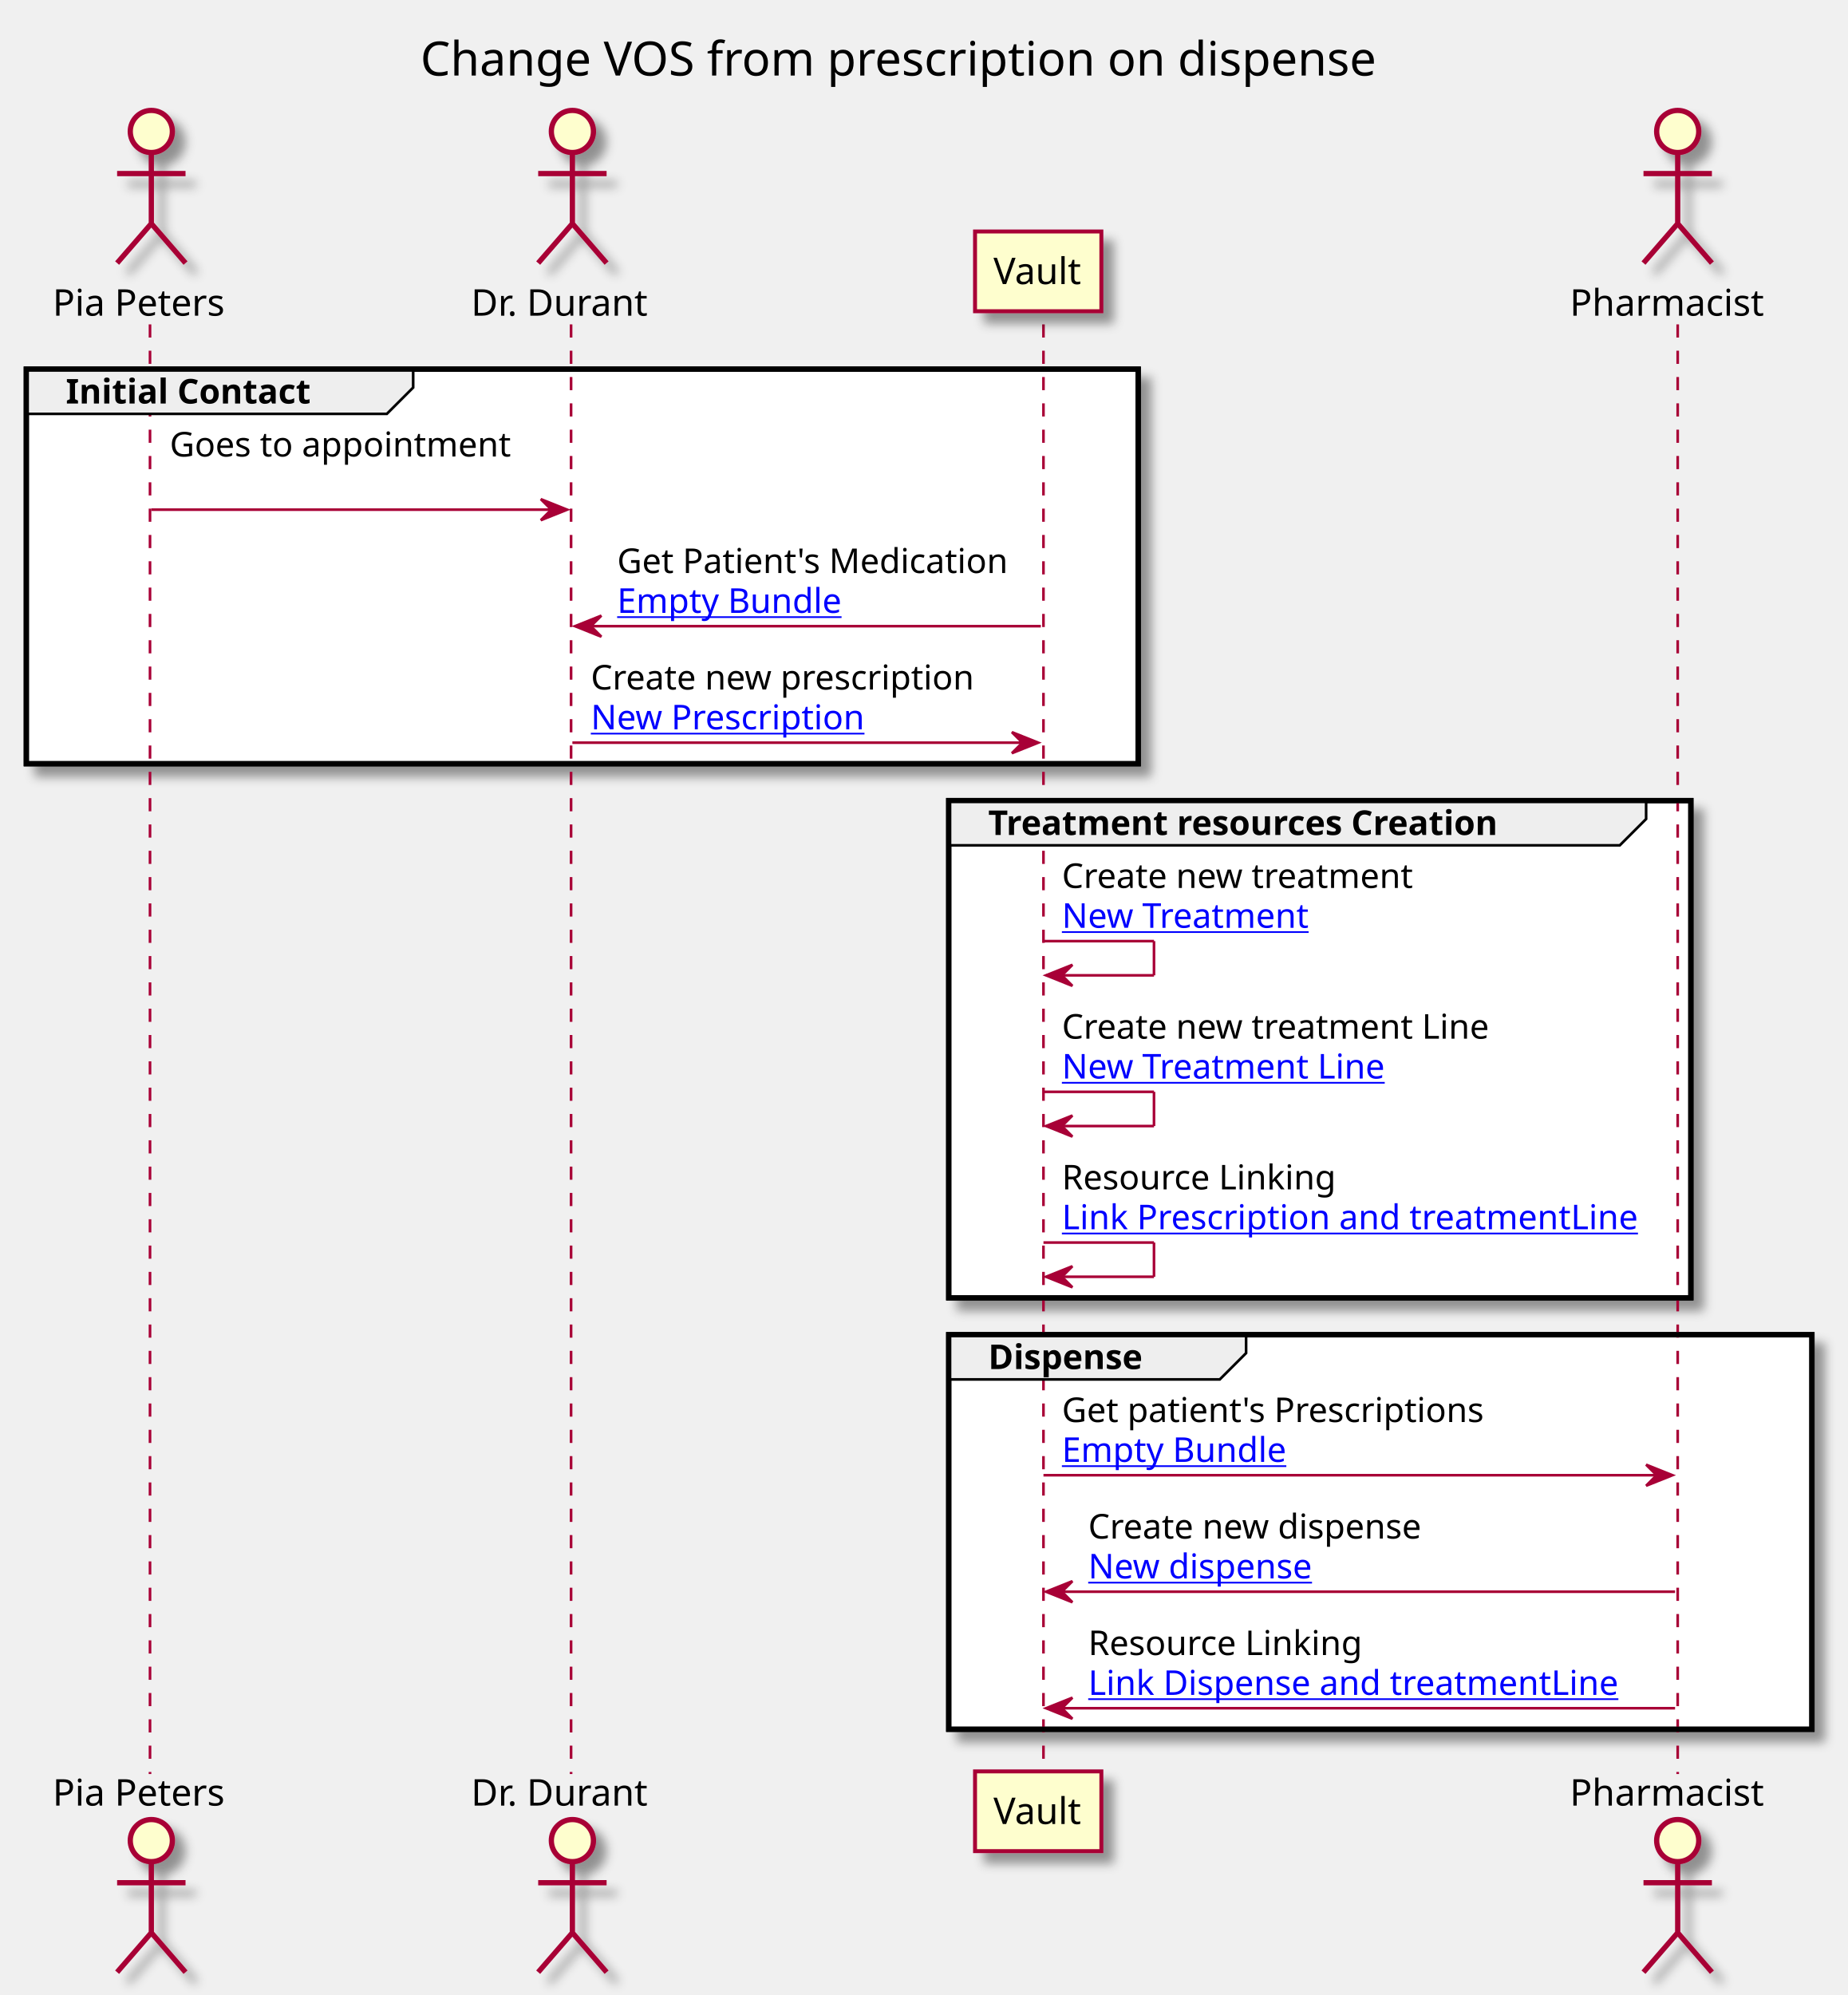
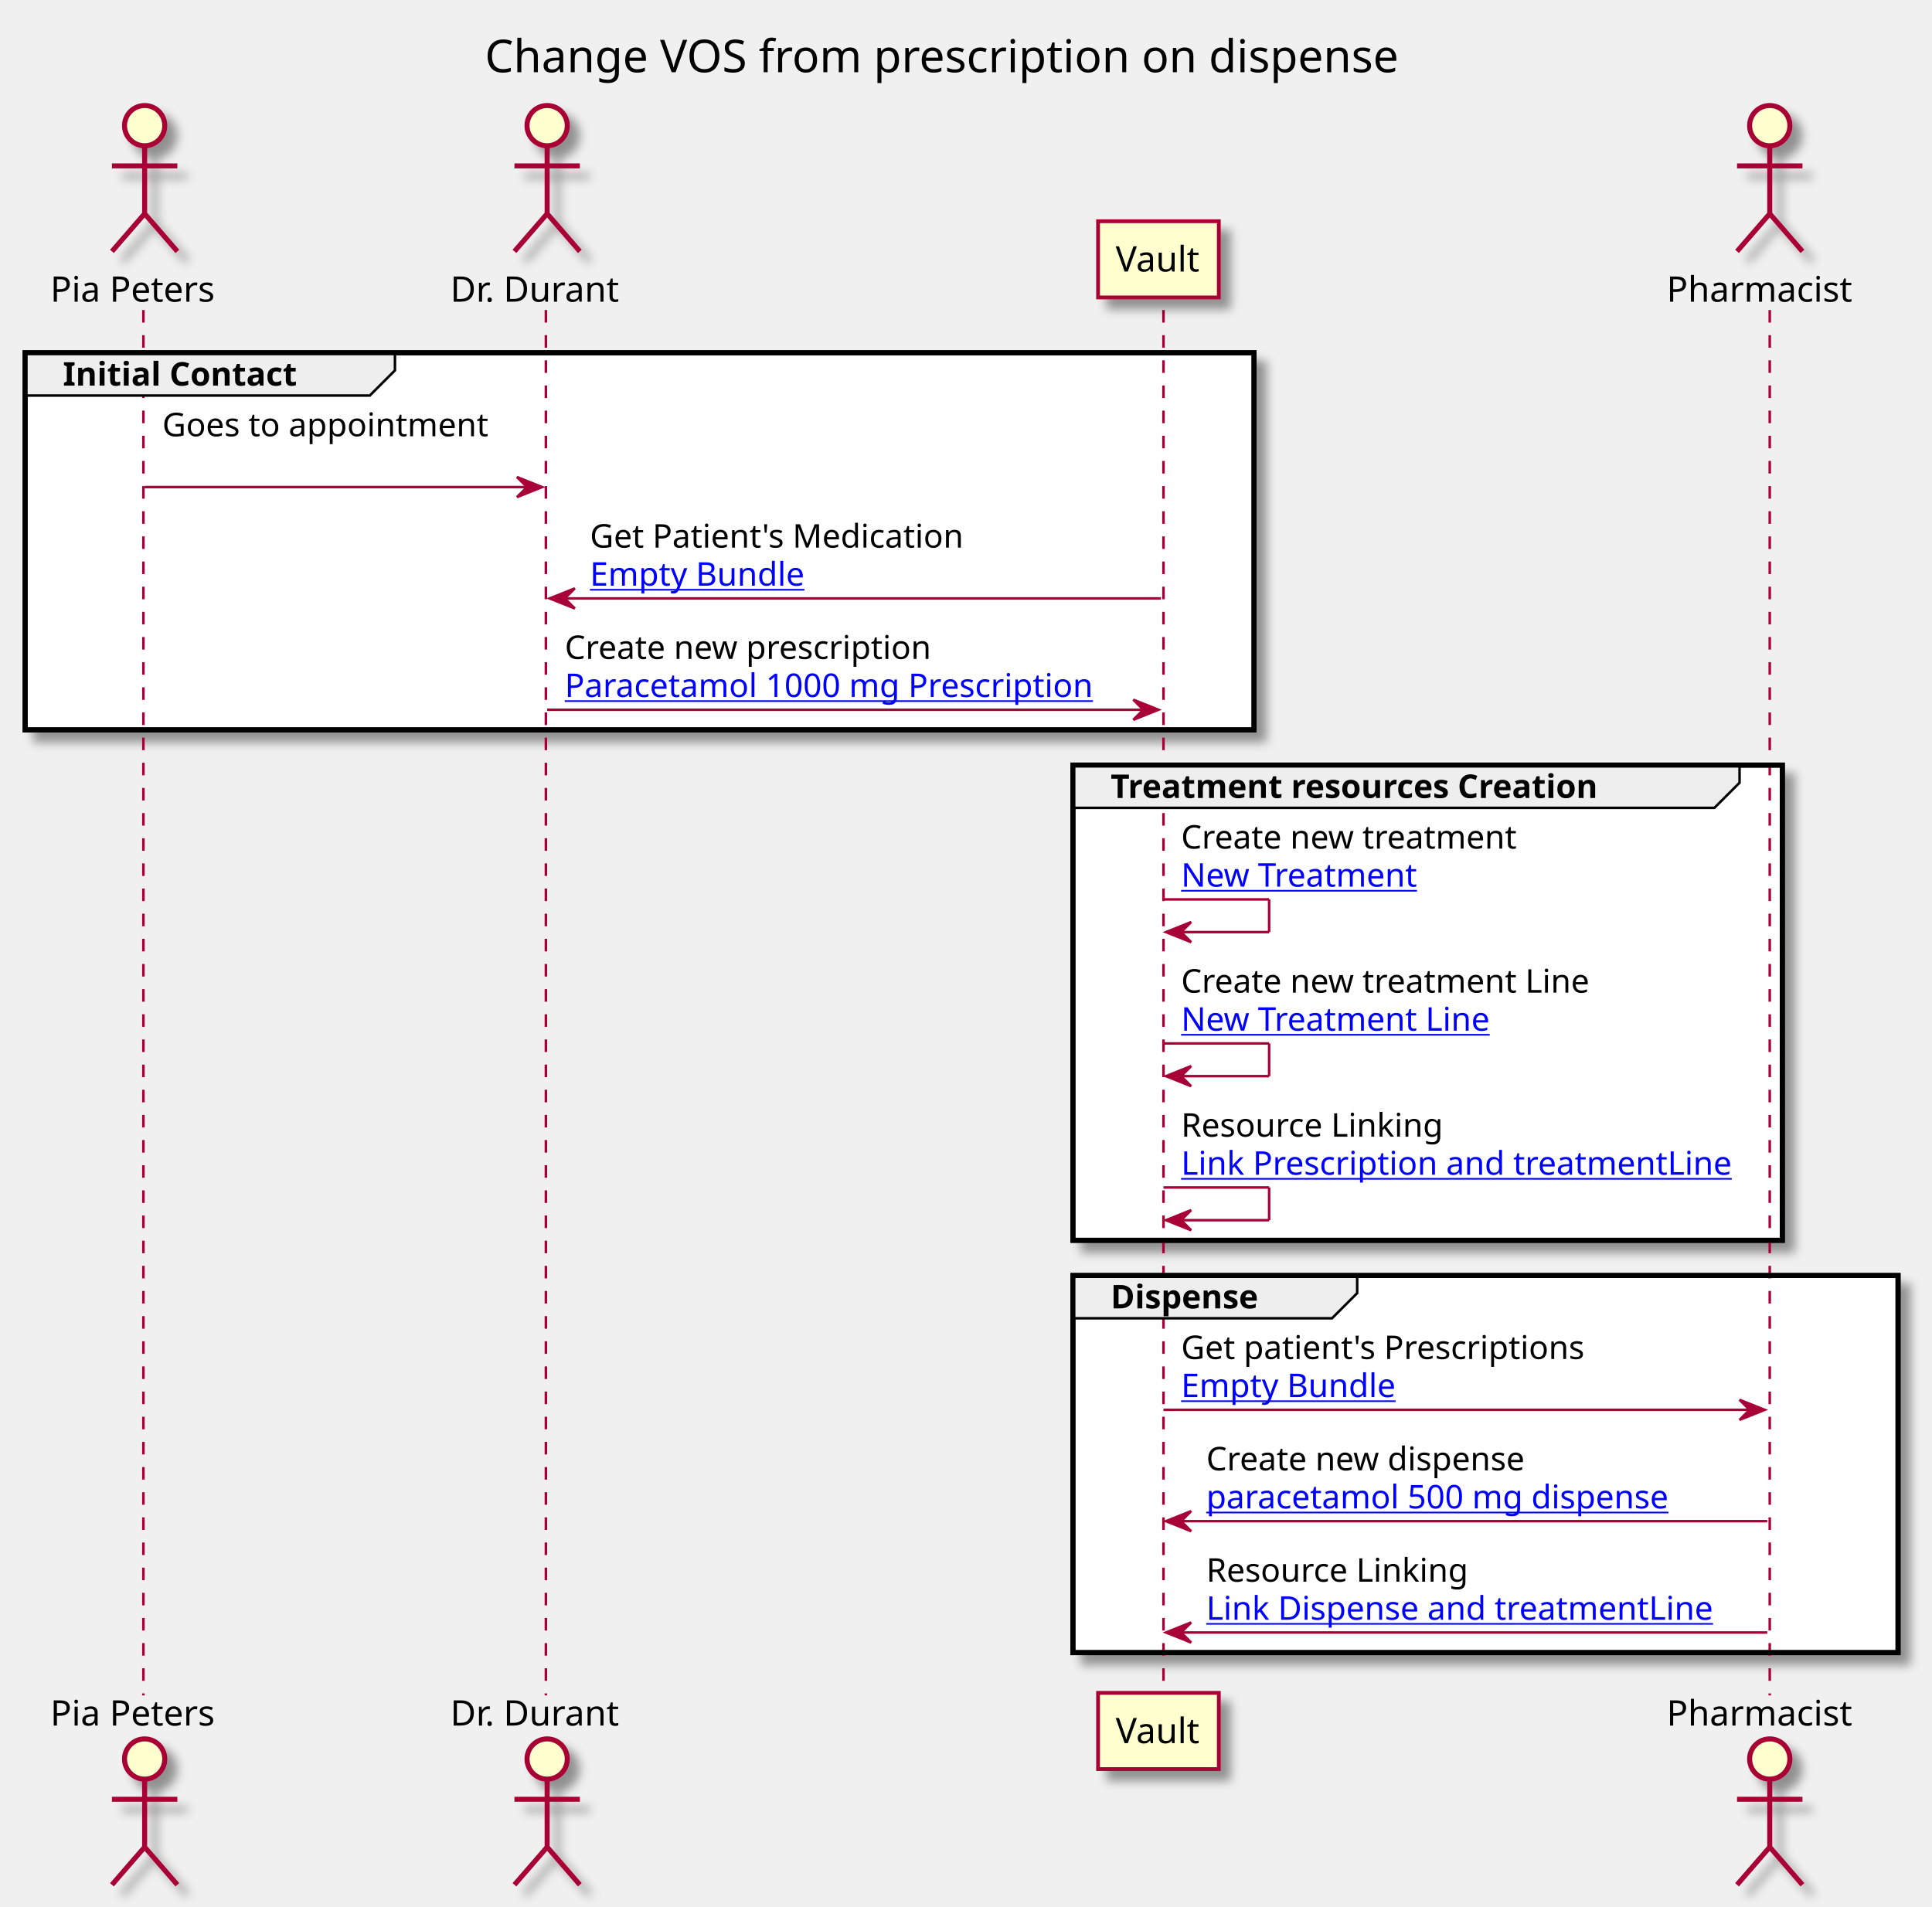
- <svg xmlns="http://www.w3.org/2000/svg" xmlns:xlink="http://www.w3.org/1999/xlink" contentScriptType="application/ecmascript" contentStyleType="text/css" height="758px" preserveAspectRatio="none" style="width:702px;height:758px;background:#FFFFFF;" version="1.1" viewBox="0 0 702 758" width="702px" zoomAndPan="magnify">
+ <svg xmlns="http://www.w3.org/2000/svg" xmlns:xlink="http://www.w3.org/1999/xlink" contentScriptType="application/ecmascript" contentStyleType="text/css" height="758px" preserveAspectRatio="none" style="width:768px;height:758px;background:#FFFFFF;" version="1.1" viewBox="0 0 768 758" width="768px" zoomAndPan="magnify">
  <defs>
-     <filter height="300%" id="f1zx6tfe5rkvi" width="300%" x="-1" y="-1">
+     <filter height="300%" id="f1vr5g460z2426" width="300%" x="-1" y="-1">
      <feGaussianBlur result="blurOut" stdDeviation="2.0" />
      <feColorMatrix in="blurOut" result="blurOut2" type="matrix" values="0 0 0 0 0 0 0 0 0 0 0 0 0 0 0 0 0 0 .4 0" />
      <feOffset dx="4.0" dy="4.0" in="blurOut2" result="blurOut3" />
      <feBlend in="SourceGraphic" in2="blurOut3" mode="normal" />
    </filter>
  </defs>
  <g>
-     <text fill="#000000" font-family="sans-serif" font-size="18" lengthAdjust="spacing" textLength="379" x="159.75" y="28.708">Change VOS from prescription on dispense</text>
-     <rect fill="#FFFFFF" filter="url(#f1zx6tfe5rkvi)" height="149.93" style="stroke:#000000;stroke-width:2.0;" width="422.5" x="10" y="140.25" />
-     <rect fill="#FFFFFF" filter="url(#f1zx6tfe5rkvi)" height="188.93" style="stroke:#000000;stroke-width:2.0;" width="282" x="360.5" y="304.18" />
-     <rect fill="#FFFFFF" filter="url(#f1zx6tfe5rkvi)" height="149.93" style="stroke:#000000;stroke-width:2.0;" width="328" x="360.5" y="507.109" />
+     <text fill="#000000" font-family="sans-serif" font-size="18" lengthAdjust="spacing" textLength="379" x="192.75" y="28.708">Change VOS from prescription on dispense</text>
+     <rect fill="#FFFFFF" filter="url(#f1vr5g460z2426)" height="149.93" style="stroke:#000000;stroke-width:2.0;" width="488.5" x="10" y="140.25" />
+     <rect fill="#FFFFFF" filter="url(#f1vr5g460z2426)" height="188.93" style="stroke:#000000;stroke-width:2.0;" width="282" x="426.5" y="304.18" />
+     <rect fill="#FFFFFF" filter="url(#f1vr5g460z2426)" height="149.93" style="stroke:#000000;stroke-width:2.0;" width="328" x="426.5" y="507.109" />
    <line style="stroke:#A80036;stroke-width:1.0;stroke-dasharray:5.0,5.0;" x1="57" x2="57" y1="123.25" y2="674.039" />
    <line style="stroke:#A80036;stroke-width:1.0;stroke-dasharray:5.0,5.0;" x1="217" x2="217" y1="123.25" y2="674.039" />
-     <line style="stroke:#A80036;stroke-width:1.0;stroke-dasharray:5.0,5.0;" x1="396.5" x2="396.5" y1="123.25" y2="674.039" />
-     <line style="stroke:#A80036;stroke-width:1.0;stroke-dasharray:5.0,5.0;" x1="637.5" x2="637.5" y1="123.25" y2="674.039" />
+     <line style="stroke:#A80036;stroke-width:1.0;stroke-dasharray:5.0,5.0;" x1="462.5" x2="462.5" y1="123.25" y2="674.039" />
+     <line style="stroke:#A80036;stroke-width:1.0;stroke-dasharray:5.0,5.0;" x1="703.5" x2="703.5" y1="123.25" y2="674.039" />
    <text fill="#000000" font-family="sans-serif" font-size="14" lengthAdjust="spacing" textLength="69" x="20" y="119.948">Pia Peters</text>
-     <ellipse cx="57.5" cy="49.953" fill="#FEFECE" filter="url(#f1zx6tfe5rkvi)" rx="8" ry="8" style="stroke:#A80036;stroke-width:2.0;" />
-     <path d="M57.5,57.953 L57.5,84.953 M44.5,65.953 L70.5,65.953 M57.5,84.953 L44.5,99.953 M57.5,84.953 L70.5,99.953 " fill="none" filter="url(#f1zx6tfe5rkvi)" style="stroke:#A80036;stroke-width:2.0;" />
+     <ellipse cx="57.5" cy="49.953" fill="#FEFECE" filter="url(#f1vr5g460z2426)" rx="8" ry="8" style="stroke:#A80036;stroke-width:2.0;" />
+     <path d="M57.5,57.953 L57.5,84.953 M44.5,65.953 L70.5,65.953 M57.5,84.953 L44.5,99.953 M57.5,84.953 L70.5,99.953 " fill="none" filter="url(#f1vr5g460z2426)" style="stroke:#A80036;stroke-width:2.0;" />
    <text fill="#000000" font-family="sans-serif" font-size="14" lengthAdjust="spacing" textLength="69" x="20" y="686.034">Pia Peters</text>
-     <ellipse cx="57.5" cy="699.336" fill="#FEFECE" filter="url(#f1zx6tfe5rkvi)" rx="8" ry="8" style="stroke:#A80036;stroke-width:2.0;" />
-     <path d="M57.5,707.336 L57.5,734.336 M44.5,715.336 L70.5,715.336 M57.5,734.336 L44.5,749.336 M57.5,734.336 L70.5,749.336 " fill="none" filter="url(#f1zx6tfe5rkvi)" style="stroke:#A80036;stroke-width:2.0;" />
+     <ellipse cx="57.5" cy="699.336" fill="#FEFECE" filter="url(#f1vr5g460z2426)" rx="8" ry="8" style="stroke:#A80036;stroke-width:2.0;" />
+     <path d="M57.5,707.336 L57.5,734.336 M44.5,715.336 L70.5,715.336 M57.5,734.336 L44.5,749.336 M57.5,734.336 L70.5,749.336 " fill="none" filter="url(#f1vr5g460z2426)" style="stroke:#A80036;stroke-width:2.0;" />
    <text fill="#000000" font-family="sans-serif" font-size="14" lengthAdjust="spacing" textLength="71" x="179" y="119.948">Dr. Durant</text>
-     <ellipse cx="217.5" cy="49.953" fill="#FEFECE" filter="url(#f1zx6tfe5rkvi)" rx="8" ry="8" style="stroke:#A80036;stroke-width:2.0;" />
-     <path d="M217.5,57.953 L217.5,84.953 M204.5,65.953 L230.5,65.953 M217.5,84.953 L204.5,99.953 M217.5,84.953 L230.5,99.953 " fill="none" filter="url(#f1zx6tfe5rkvi)" style="stroke:#A80036;stroke-width:2.0;" />
+     <ellipse cx="217.5" cy="49.953" fill="#FEFECE" filter="url(#f1vr5g460z2426)" rx="8" ry="8" style="stroke:#A80036;stroke-width:2.0;" />
+     <path d="M217.5,57.953 L217.5,84.953 M204.5,65.953 L230.5,65.953 M217.5,84.953 L204.5,99.953 M217.5,84.953 L230.5,99.953 " fill="none" filter="url(#f1vr5g460z2426)" style="stroke:#A80036;stroke-width:2.0;" />
    <text fill="#000000" font-family="sans-serif" font-size="14" lengthAdjust="spacing" textLength="71" x="179" y="686.034">Dr. Durant</text>
-     <ellipse cx="217.5" cy="699.336" fill="#FEFECE" filter="url(#f1zx6tfe5rkvi)" rx="8" ry="8" style="stroke:#A80036;stroke-width:2.0;" />
-     <path d="M217.5,707.336 L217.5,734.336 M204.5,715.336 L230.5,715.336 M217.5,734.336 L204.5,749.336 M217.5,734.336 L230.5,749.336 " fill="none" filter="url(#f1zx6tfe5rkvi)" style="stroke:#A80036;stroke-width:2.0;" />
-     <rect fill="#FEFECE" filter="url(#f1zx6tfe5rkvi)" height="30.297" style="stroke:#A80036;stroke-width:1.5;" width="48" x="370.5" y="87.953" />
-     <text fill="#000000" font-family="sans-serif" font-size="14" lengthAdjust="spacing" textLength="34" x="377.5" y="107.948">Vault</text>
-     <rect fill="#FEFECE" filter="url(#f1zx6tfe5rkvi)" height="30.297" style="stroke:#A80036;stroke-width:1.5;" width="48" x="370.5" y="673.039" />
-     <text fill="#000000" font-family="sans-serif" font-size="14" lengthAdjust="spacing" textLength="34" x="377.5" y="693.034">Vault</text>
-     <text fill="#000000" font-family="sans-serif" font-size="14" lengthAdjust="spacing" textLength="76" x="596.5" y="119.948">Pharmacist</text>
-     <ellipse cx="637.5" cy="49.953" fill="#FEFECE" filter="url(#f1zx6tfe5rkvi)" rx="8" ry="8" style="stroke:#A80036;stroke-width:2.0;" />
-     <path d="M637.5,57.953 L637.5,84.953 M624.5,65.953 L650.5,65.953 M637.5,84.953 L624.5,99.953 M637.5,84.953 L650.5,99.953 " fill="none" filter="url(#f1zx6tfe5rkvi)" style="stroke:#A80036;stroke-width:2.0;" />
-     <text fill="#000000" font-family="sans-serif" font-size="14" lengthAdjust="spacing" textLength="76" x="596.5" y="686.034">Pharmacist</text>
-     <ellipse cx="637.5" cy="699.336" fill="#FEFECE" filter="url(#f1zx6tfe5rkvi)" rx="8" ry="8" style="stroke:#A80036;stroke-width:2.0;" />
-     <path d="M637.5,707.336 L637.5,734.336 M624.5,715.336 L650.5,715.336 M637.5,734.336 L624.5,749.336 M637.5,734.336 L650.5,749.336 " fill="none" filter="url(#f1zx6tfe5rkvi)" style="stroke:#A80036;stroke-width:2.0;" />
+     <ellipse cx="217.5" cy="699.336" fill="#FEFECE" filter="url(#f1vr5g460z2426)" rx="8" ry="8" style="stroke:#A80036;stroke-width:2.0;" />
+     <path d="M217.5,707.336 L217.5,734.336 M204.5,715.336 L230.5,715.336 M217.5,734.336 L204.5,749.336 M217.5,734.336 L230.5,749.336 " fill="none" filter="url(#f1vr5g460z2426)" style="stroke:#A80036;stroke-width:2.0;" />
+     <rect fill="#FEFECE" filter="url(#f1vr5g460z2426)" height="30.297" style="stroke:#A80036;stroke-width:1.5;" width="48" x="436.5" y="87.953" />
+     <text fill="#000000" font-family="sans-serif" font-size="14" lengthAdjust="spacing" textLength="34" x="443.5" y="107.948">Vault</text>
+     <rect fill="#FEFECE" filter="url(#f1vr5g460z2426)" height="30.297" style="stroke:#A80036;stroke-width:1.5;" width="48" x="436.5" y="673.039" />
+     <text fill="#000000" font-family="sans-serif" font-size="14" lengthAdjust="spacing" textLength="34" x="443.5" y="693.034">Vault</text>
+     <text fill="#000000" font-family="sans-serif" font-size="14" lengthAdjust="spacing" textLength="76" x="662.5" y="119.948">Pharmacist</text>
+     <ellipse cx="703.5" cy="49.953" fill="#FEFECE" filter="url(#f1vr5g460z2426)" rx="8" ry="8" style="stroke:#A80036;stroke-width:2.0;" />
+     <path d="M703.5,57.953 L703.5,84.953 M690.5,65.953 L716.5,65.953 M703.5,84.953 L690.5,99.953 M703.5,84.953 L716.5,99.953 " fill="none" filter="url(#f1vr5g460z2426)" style="stroke:#A80036;stroke-width:2.0;" />
+     <text fill="#000000" font-family="sans-serif" font-size="14" lengthAdjust="spacing" textLength="76" x="662.5" y="686.034">Pharmacist</text>
+     <ellipse cx="703.5" cy="699.336" fill="#FEFECE" filter="url(#f1vr5g460z2426)" rx="8" ry="8" style="stroke:#A80036;stroke-width:2.0;" />
+     <path d="M703.5,707.336 L703.5,734.336 M690.5,715.336 L716.5,715.336 M703.5,734.336 L690.5,749.336 M703.5,734.336 L716.5,749.336 " fill="none" filter="url(#f1vr5g460z2426)" style="stroke:#A80036;stroke-width:2.0;" />
    <path d="M10,140.25 L157,140.25 L157,147.25 L147,157.25 L10,157.25 L10,140.25 " fill="#EEEEEE" style="stroke:#000000;stroke-width:1.0;" />
-     <rect fill="none" height="149.93" style="stroke:#000000;stroke-width:2.0;" width="422.5" x="10" y="140.25" />
+     <rect fill="none" height="149.93" style="stroke:#000000;stroke-width:2.0;" width="488.5" x="10" y="140.25" />
    <text fill="#000000" font-family="sans-serif" font-size="13" font-weight="bold" lengthAdjust="spacing" textLength="102" x="25" y="153.317">Initial Contact</text>
    <polygon fill="#A80036" points="205.5,189.648,215.5,193.648,205.5,197.648,209.5,193.648" style="stroke:#A80036;stroke-width:1.0;" />
    <line style="stroke:#A80036;stroke-width:1.0;" x1="57.5" x2="211.5" y1="193.648" y2="193.648" />
    <text fill="#000000" font-family="sans-serif" font-size="13" lengthAdjust="spacing" textLength="136" x="64.5" y="173.45">Goes to appointment</text>
    <text fill="#000000" font-family="sans-serif" font-size="13" lengthAdjust="spacing" textLength="0" x="68.5" y="188.583" />
    <polygon fill="#A80036" points="228.5,233.914,218.5,237.914,228.5,241.914,224.5,237.914" style="stroke:#A80036;stroke-width:1.0;" />
-     <line style="stroke:#A80036;stroke-width:1.0;" x1="222.5" x2="395.5" y1="237.914" y2="237.914" />
+     <line style="stroke:#A80036;stroke-width:1.0;" x1="222.5" x2="461.5" y1="237.914" y2="237.914" />
    <text fill="#000000" font-family="sans-serif" font-size="13" lengthAdjust="spacing" textLength="155" x="234.5" y="217.715">Get Patient's Medication</text>
    <a href="ExampleScenario-example-2-scenario-resources.html#EB" target="_top" title="ExampleScenario-example-2-scenario-resources.html#EB" xlink:actuate="onRequest" xlink:href="ExampleScenario-example-2-scenario-resources.html#EB" xlink:show="new" xlink:title="ExampleScenario-example-2-scenario-resources.html#EB" xlink:type="simple">
      <text fill="#0000FF" font-family="sans-serif" font-size="13" lengthAdjust="spacing" text-decoration="underline" textLength="89" x="234.5" y="232.848">Empty Bundle</text>
    </a>
-     <polygon fill="#A80036" points="384.5,278.18,394.5,282.18,384.5,286.18,388.5,282.18" style="stroke:#A80036;stroke-width:1.0;" />
-     <line style="stroke:#A80036;stroke-width:1.0;" x1="217.5" x2="390.5" y1="282.18" y2="282.18" />
+     <polygon fill="#A80036" points="450.5,278.18,460.5,282.18,450.5,286.18,454.5,282.18" style="stroke:#A80036;stroke-width:1.0;" />
+     <line style="stroke:#A80036;stroke-width:1.0;" x1="217.5" x2="456.5" y1="282.18" y2="282.18" />
    <text fill="#000000" font-family="sans-serif" font-size="13" lengthAdjust="spacing" textLength="151" x="224.5" y="261.981">Create new prescription</text>
    <a href="ExampleScenario-example-2-scenario-resources.html#2a-prescription" target="_top" title="ExampleScenario-example-2-scenario-resources.html#2a-prescription" xlink:actuate="onRequest" xlink:href="ExampleScenario-example-2-scenario-resources.html#2a-prescription" xlink:show="new" xlink:title="ExampleScenario-example-2-scenario-resources.html#2a-prescription" xlink:type="simple">
-       <text fill="#0000FF" font-family="sans-serif" font-size="13" lengthAdjust="spacing" text-decoration="underline" textLength="106" x="224.5" y="277.114">New Prescription</text>
+       <text fill="#0000FF" font-family="sans-serif" font-size="13" lengthAdjust="spacing" text-decoration="underline" textLength="221" x="224.5" y="277.114">Paracetamol 1000 mg Prescription</text>
    </a>
-     <path d="M360.5,304.18 L625.5,304.18 L625.5,311.18 L615.5,321.18 L360.5,321.18 L360.5,304.18 " fill="#EEEEEE" style="stroke:#000000;stroke-width:1.0;" />
-     <rect fill="none" height="188.93" style="stroke:#000000;stroke-width:2.0;" width="282" x="360.5" y="304.18" />
-     <text fill="#000000" font-family="sans-serif" font-size="13" font-weight="bold" lengthAdjust="spacing" textLength="220" x="375.5" y="317.247">Treatment resources Creation</text>
-     <line style="stroke:#A80036;stroke-width:1.0;" x1="396.5" x2="438.5" y1="357.578" y2="357.578" />
-     <line style="stroke:#A80036;stroke-width:1.0;" x1="438.5" x2="438.5" y1="357.578" y2="370.578" />
-     <line style="stroke:#A80036;stroke-width:1.0;" x1="397.5" x2="438.5" y1="370.578" y2="370.578" />
-     <polygon fill="#A80036" points="407.5,366.578,397.5,370.578,407.5,374.578,403.5,370.578" style="stroke:#A80036;stroke-width:1.0;" />
-     <text fill="#000000" font-family="sans-serif" font-size="13" lengthAdjust="spacing" textLength="141" x="403.5" y="337.379">Create new treatment</text>
+     <path d="M426.5,304.18 L691.5,304.18 L691.5,311.18 L681.5,321.18 L426.5,321.18 L426.5,304.18 " fill="#EEEEEE" style="stroke:#000000;stroke-width:1.0;" />
+     <rect fill="none" height="188.93" style="stroke:#000000;stroke-width:2.0;" width="282" x="426.5" y="304.18" />
+     <text fill="#000000" font-family="sans-serif" font-size="13" font-weight="bold" lengthAdjust="spacing" textLength="220" x="441.5" y="317.247">Treatment resources Creation</text>
+     <line style="stroke:#A80036;stroke-width:1.0;" x1="462.5" x2="504.5" y1="357.578" y2="357.578" />
+     <line style="stroke:#A80036;stroke-width:1.0;" x1="504.5" x2="504.5" y1="357.578" y2="370.578" />
+     <line style="stroke:#A80036;stroke-width:1.0;" x1="463.5" x2="504.5" y1="370.578" y2="370.578" />
+     <polygon fill="#A80036" points="473.5,366.578,463.5,370.578,473.5,374.578,469.5,370.578" style="stroke:#A80036;stroke-width:1.0;" />
+     <text fill="#000000" font-family="sans-serif" font-size="13" lengthAdjust="spacing" textLength="141" x="469.5" y="337.379">Create new treatment</text>
    <a href="ExampleScenario-example-2-scenario-resources.html#2a-treatment" target="_top" title="ExampleScenario-example-2-scenario-resources.html#2a-treatment" xlink:actuate="onRequest" xlink:href="ExampleScenario-example-2-scenario-resources.html#2a-treatment" xlink:show="new" xlink:title="ExampleScenario-example-2-scenario-resources.html#2a-treatment" xlink:type="simple">
-       <text fill="#0000FF" font-family="sans-serif" font-size="13" lengthAdjust="spacing" text-decoration="underline" textLength="98" x="403.5" y="352.512">New Treatment</text>
+       <text fill="#0000FF" font-family="sans-serif" font-size="13" lengthAdjust="spacing" text-decoration="underline" textLength="98" x="469.5" y="352.512">New Treatment</text>
    </a>
-     <line style="stroke:#A80036;stroke-width:1.0;" x1="396.5" x2="438.5" y1="414.844" y2="414.844" />
-     <line style="stroke:#A80036;stroke-width:1.0;" x1="438.5" x2="438.5" y1="414.844" y2="427.844" />
-     <line style="stroke:#A80036;stroke-width:1.0;" x1="397.5" x2="438.5" y1="427.844" y2="427.844" />
-     <polygon fill="#A80036" points="407.5,423.844,397.5,427.844,407.5,431.844,403.5,427.844" style="stroke:#A80036;stroke-width:1.0;" />
-     <text fill="#000000" font-family="sans-serif" font-size="13" lengthAdjust="spacing" textLength="171" x="403.5" y="394.645">Create new treatment Line</text>
+     <line style="stroke:#A80036;stroke-width:1.0;" x1="462.5" x2="504.5" y1="414.844" y2="414.844" />
+     <line style="stroke:#A80036;stroke-width:1.0;" x1="504.5" x2="504.5" y1="414.844" y2="427.844" />
+     <line style="stroke:#A80036;stroke-width:1.0;" x1="463.5" x2="504.5" y1="427.844" y2="427.844" />
+     <polygon fill="#A80036" points="473.5,423.844,463.5,427.844,473.5,431.844,469.5,427.844" style="stroke:#A80036;stroke-width:1.0;" />
+     <text fill="#000000" font-family="sans-serif" font-size="13" lengthAdjust="spacing" textLength="171" x="469.5" y="394.645">Create new treatment Line</text>
    <a href="ExampleScenario-example-2-scenario-resources.html#2a-treatmentLine" target="_top" title="ExampleScenario-example-2-scenario-resources.html#2a-treatmentLine" xlink:actuate="onRequest" xlink:href="ExampleScenario-example-2-scenario-resources.html#2a-treatmentLine" xlink:show="new" xlink:title="ExampleScenario-example-2-scenario-resources.html#2a-treatmentLine" xlink:type="simple">
-       <text fill="#0000FF" font-family="sans-serif" font-size="13" lengthAdjust="spacing" text-decoration="underline" textLength="128" x="403.5" y="409.778">New Treatment Line</text>
+       <text fill="#0000FF" font-family="sans-serif" font-size="13" lengthAdjust="spacing" text-decoration="underline" textLength="128" x="469.5" y="409.778">New Treatment Line</text>
    </a>
-     <line style="stroke:#A80036;stroke-width:1.0;" x1="396.5" x2="438.5" y1="472.109" y2="472.109" />
-     <line style="stroke:#A80036;stroke-width:1.0;" x1="438.5" x2="438.5" y1="472.109" y2="485.109" />
-     <line style="stroke:#A80036;stroke-width:1.0;" x1="397.5" x2="438.5" y1="485.109" y2="485.109" />
-     <polygon fill="#A80036" points="407.5,481.109,397.5,485.109,407.5,489.109,403.5,485.109" style="stroke:#A80036;stroke-width:1.0;" />
-     <text fill="#000000" font-family="sans-serif" font-size="13" lengthAdjust="spacing" textLength="107" x="403.5" y="451.911">Resource Linking</text>
+     <line style="stroke:#A80036;stroke-width:1.0;" x1="462.5" x2="504.5" y1="472.109" y2="472.109" />
+     <line style="stroke:#A80036;stroke-width:1.0;" x1="504.5" x2="504.5" y1="472.109" y2="485.109" />
+     <line style="stroke:#A80036;stroke-width:1.0;" x1="463.5" x2="504.5" y1="485.109" y2="485.109" />
+     <polygon fill="#A80036" points="473.5,481.109,463.5,485.109,473.5,489.109,469.5,485.109" style="stroke:#A80036;stroke-width:1.0;" />
+     <text fill="#000000" font-family="sans-serif" font-size="13" lengthAdjust="spacing" textLength="107" x="469.5" y="451.911">Resource Linking</text>
    <a href="ExampleScenario-example-2-scenario-resources.html#2-1-provenance" target="_top" title="ExampleScenario-example-2-scenario-resources.html#2-1-provenance" xlink:actuate="onRequest" xlink:href="ExampleScenario-example-2-scenario-resources.html#2-1-provenance" xlink:show="new" xlink:title="ExampleScenario-example-2-scenario-resources.html#2-1-provenance" xlink:type="simple">
-       <text fill="#0000FF" font-family="sans-serif" font-size="13" lengthAdjust="spacing" text-decoration="underline" textLength="227" x="403.5" y="467.043">Link Prescription and treatmentLine</text>
+       <text fill="#0000FF" font-family="sans-serif" font-size="13" lengthAdjust="spacing" text-decoration="underline" textLength="227" x="469.5" y="467.043">Link Prescription and treatmentLine</text>
    </a>
-     <path d="M360.5,507.109 L473.5,507.109 L473.5,514.109 L463.5,524.109 L360.5,524.109 L360.5,507.109 " fill="#EEEEEE" style="stroke:#000000;stroke-width:1.0;" />
-     <rect fill="none" height="149.93" style="stroke:#000000;stroke-width:2.0;" width="328" x="360.5" y="507.109" />
-     <text fill="#000000" font-family="sans-serif" font-size="13" font-weight="bold" lengthAdjust="spacing" textLength="68" x="375.5" y="520.176">Dispense</text>
-     <polygon fill="#A80036" points="625.5,556.508,635.5,560.508,625.5,564.508,629.5,560.508" style="stroke:#A80036;stroke-width:1.0;" />
-     <line style="stroke:#A80036;stroke-width:1.0;" x1="396.5" x2="631.5" y1="560.508" y2="560.508" />
-     <text fill="#000000" font-family="sans-serif" font-size="13" lengthAdjust="spacing" textLength="168" x="403.5" y="540.309">Get patient's Prescriptions</text>
+     <path d="M426.5,507.109 L539.5,507.109 L539.5,514.109 L529.5,524.109 L426.5,524.109 L426.5,507.109 " fill="#EEEEEE" style="stroke:#000000;stroke-width:1.0;" />
+     <rect fill="none" height="149.93" style="stroke:#000000;stroke-width:2.0;" width="328" x="426.5" y="507.109" />
+     <text fill="#000000" font-family="sans-serif" font-size="13" font-weight="bold" lengthAdjust="spacing" textLength="68" x="441.5" y="520.176">Dispense</text>
+     <polygon fill="#A80036" points="691.5,556.508,701.5,560.508,691.5,564.508,695.5,560.508" style="stroke:#A80036;stroke-width:1.0;" />
+     <line style="stroke:#A80036;stroke-width:1.0;" x1="462.5" x2="697.5" y1="560.508" y2="560.508" />
+     <text fill="#000000" font-family="sans-serif" font-size="13" lengthAdjust="spacing" textLength="168" x="469.5" y="540.309">Get patient's Prescriptions</text>
    <a href="ExampleScenario-example-2-scenario-resources.html#EB" target="_top" title="ExampleScenario-example-2-scenario-resources.html#EB" xlink:actuate="onRequest" xlink:href="ExampleScenario-example-2-scenario-resources.html#EB" xlink:show="new" xlink:title="ExampleScenario-example-2-scenario-resources.html#EB" xlink:type="simple">
-       <text fill="#0000FF" font-family="sans-serif" font-size="13" lengthAdjust="spacing" text-decoration="underline" textLength="89" x="403.5" y="555.442">Empty Bundle</text>
+       <text fill="#0000FF" font-family="sans-serif" font-size="13" lengthAdjust="spacing" text-decoration="underline" textLength="89" x="469.5" y="555.442">Empty Bundle</text>
    </a>
-     <polygon fill="#A80036" points="407.5,600.773,397.5,604.773,407.5,608.773,403.5,604.773" style="stroke:#A80036;stroke-width:1.0;" />
-     <line style="stroke:#A80036;stroke-width:1.0;" x1="401.5" x2="636.5" y1="604.773" y2="604.773" />
-     <text fill="#000000" font-family="sans-serif" font-size="13" lengthAdjust="spacing" textLength="133" x="413.5" y="584.575">Create new dispense</text>
+     <polygon fill="#A80036" points="473.5,600.773,463.5,604.773,473.5,608.773,469.5,604.773" style="stroke:#A80036;stroke-width:1.0;" />
+     <line style="stroke:#A80036;stroke-width:1.0;" x1="467.5" x2="702.5" y1="604.773" y2="604.773" />
+     <text fill="#000000" font-family="sans-serif" font-size="13" lengthAdjust="spacing" textLength="133" x="479.5" y="584.575">Create new dispense</text>
    <a href="ExampleScenario-example-2-scenario-resources.html#2a-dispense" target="_top" title="ExampleScenario-example-2-scenario-resources.html#2a-dispense" xlink:actuate="onRequest" xlink:href="ExampleScenario-example-2-scenario-resources.html#2a-dispense" xlink:show="new" xlink:title="ExampleScenario-example-2-scenario-resources.html#2a-dispense" xlink:type="simple">
-       <text fill="#0000FF" font-family="sans-serif" font-size="13" lengthAdjust="spacing" text-decoration="underline" textLength="88" x="413.5" y="599.707">New dispense</text>
+       <text fill="#0000FF" font-family="sans-serif" font-size="13" lengthAdjust="spacing" text-decoration="underline" textLength="195" x="479.5" y="599.707">paracetamol 500 mg dispense</text>
    </a>
-     <polygon fill="#A80036" points="407.5,645.039,397.5,649.039,407.5,653.039,403.5,649.039" style="stroke:#A80036;stroke-width:1.0;" />
-     <line style="stroke:#A80036;stroke-width:1.0;" x1="401.5" x2="636.5" y1="649.039" y2="649.039" />
-     <text fill="#000000" font-family="sans-serif" font-size="13" lengthAdjust="spacing" textLength="107" x="413.5" y="628.84">Resource Linking</text>
+     <polygon fill="#A80036" points="473.5,645.039,463.5,649.039,473.5,653.039,469.5,649.039" style="stroke:#A80036;stroke-width:1.0;" />
+     <line style="stroke:#A80036;stroke-width:1.0;" x1="467.5" x2="702.5" y1="649.039" y2="649.039" />
+     <text fill="#000000" font-family="sans-serif" font-size="13" lengthAdjust="spacing" textLength="107" x="479.5" y="628.84">Resource Linking</text>
    <a href="ExampleScenario-example-2-scenario-resources.html#2-2-provenance" target="_top" title="ExampleScenario-example-2-scenario-resources.html#2-2-provenance" xlink:actuate="onRequest" xlink:href="ExampleScenario-example-2-scenario-resources.html#2-2-provenance" xlink:show="new" xlink:title="ExampleScenario-example-2-scenario-resources.html#2-2-provenance" xlink:type="simple">
-       <text fill="#0000FF" font-family="sans-serif" font-size="13" lengthAdjust="spacing" text-decoration="underline" textLength="211" x="413.5" y="643.973">Link Dispense and treatmentLine</text>
+       <text fill="#0000FF" font-family="sans-serif" font-size="13" lengthAdjust="spacing" text-decoration="underline" textLength="211" x="479.5" y="643.973">Link Dispense and treatmentLine</text>
    </a>
  </g>
</svg>
